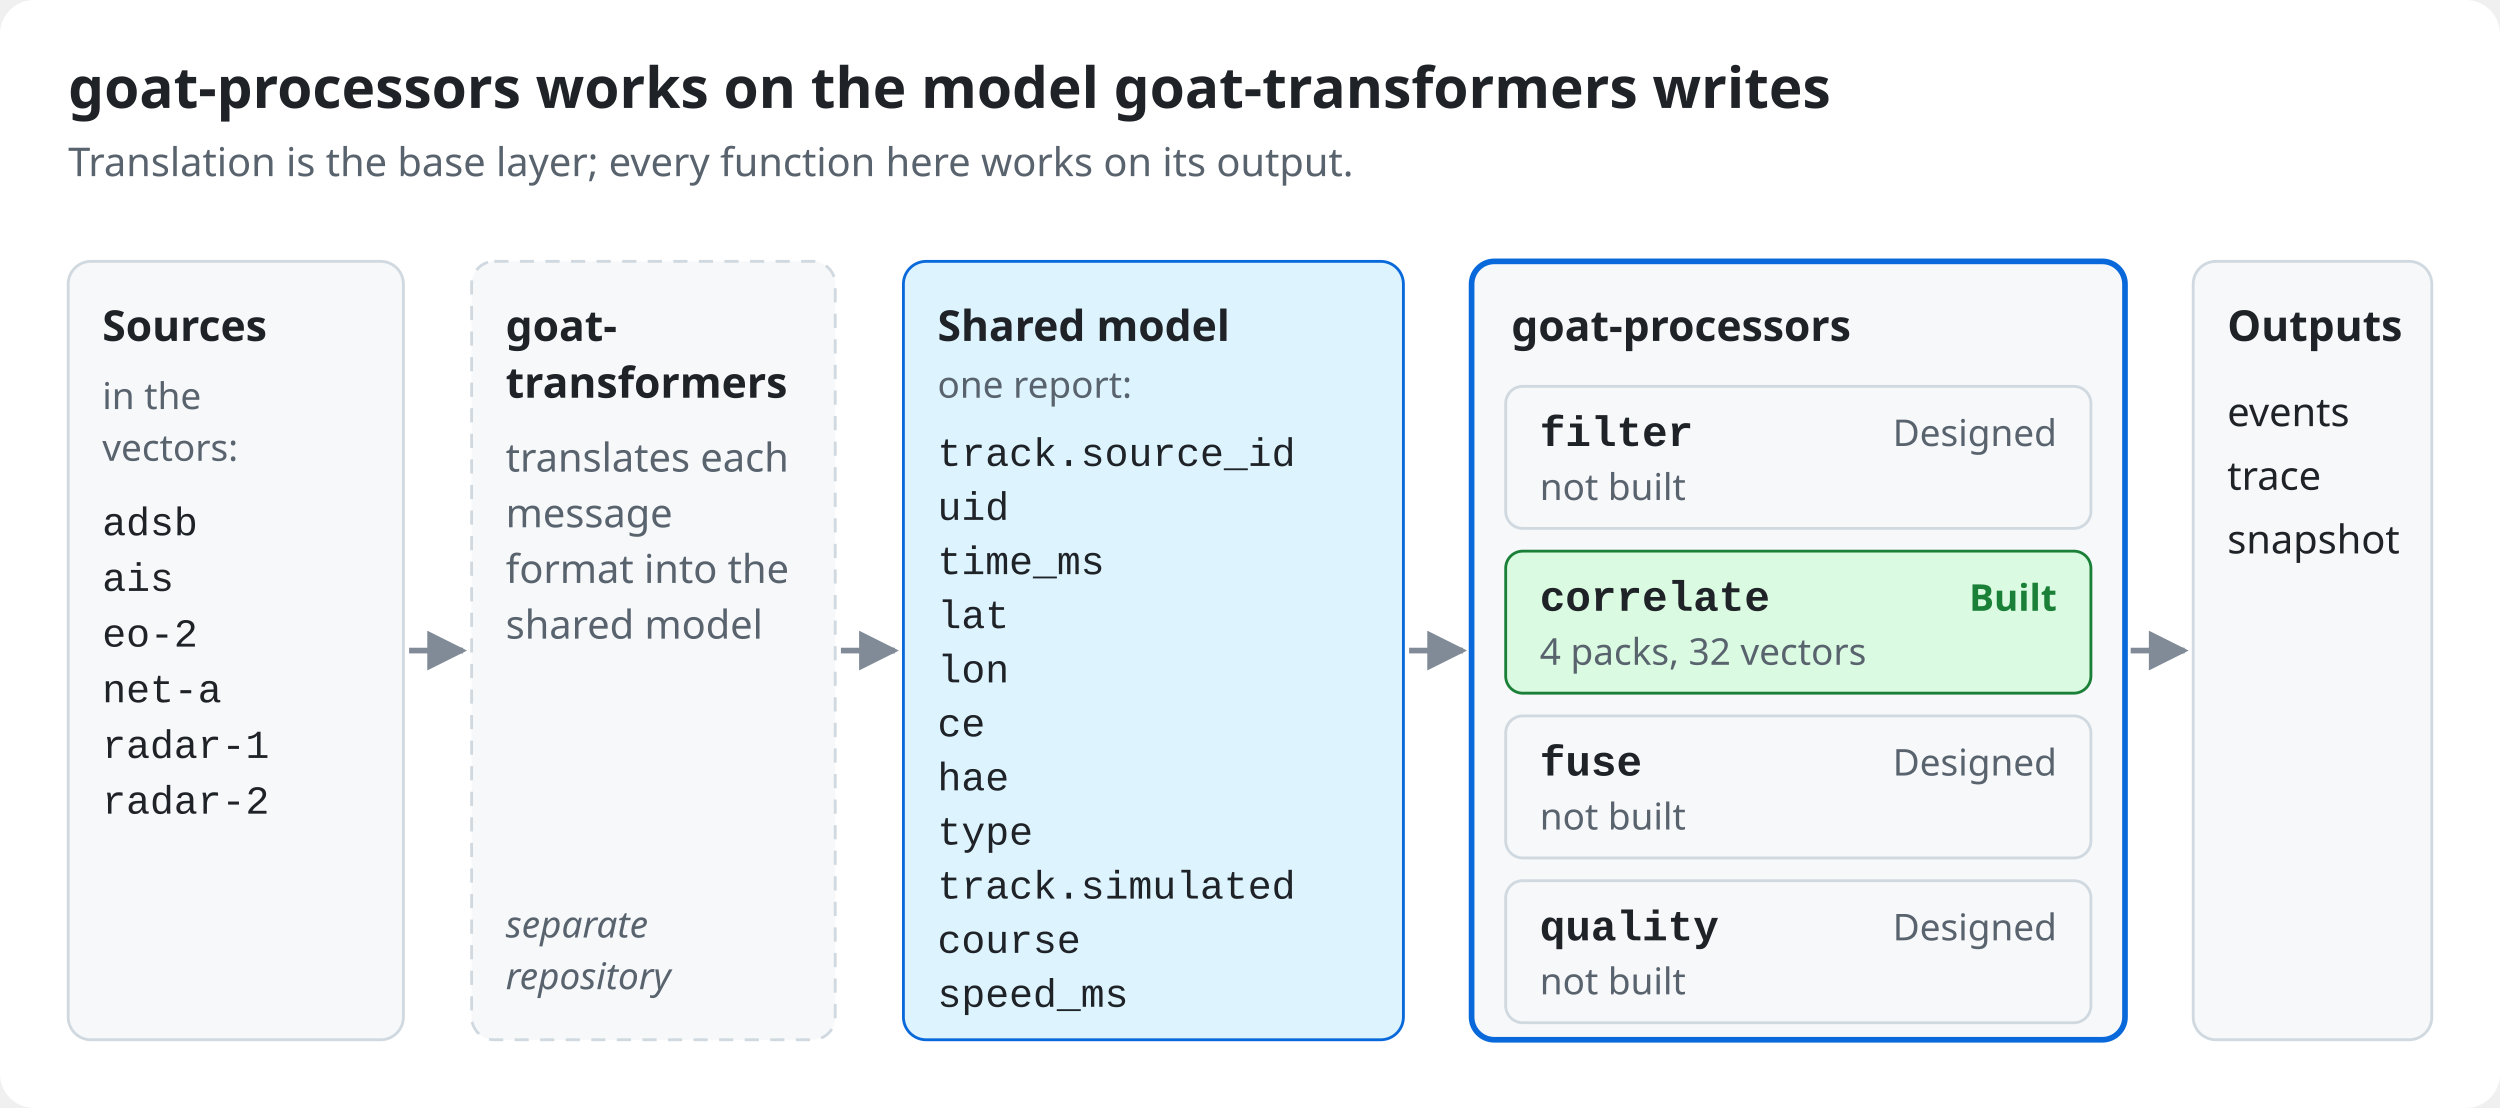
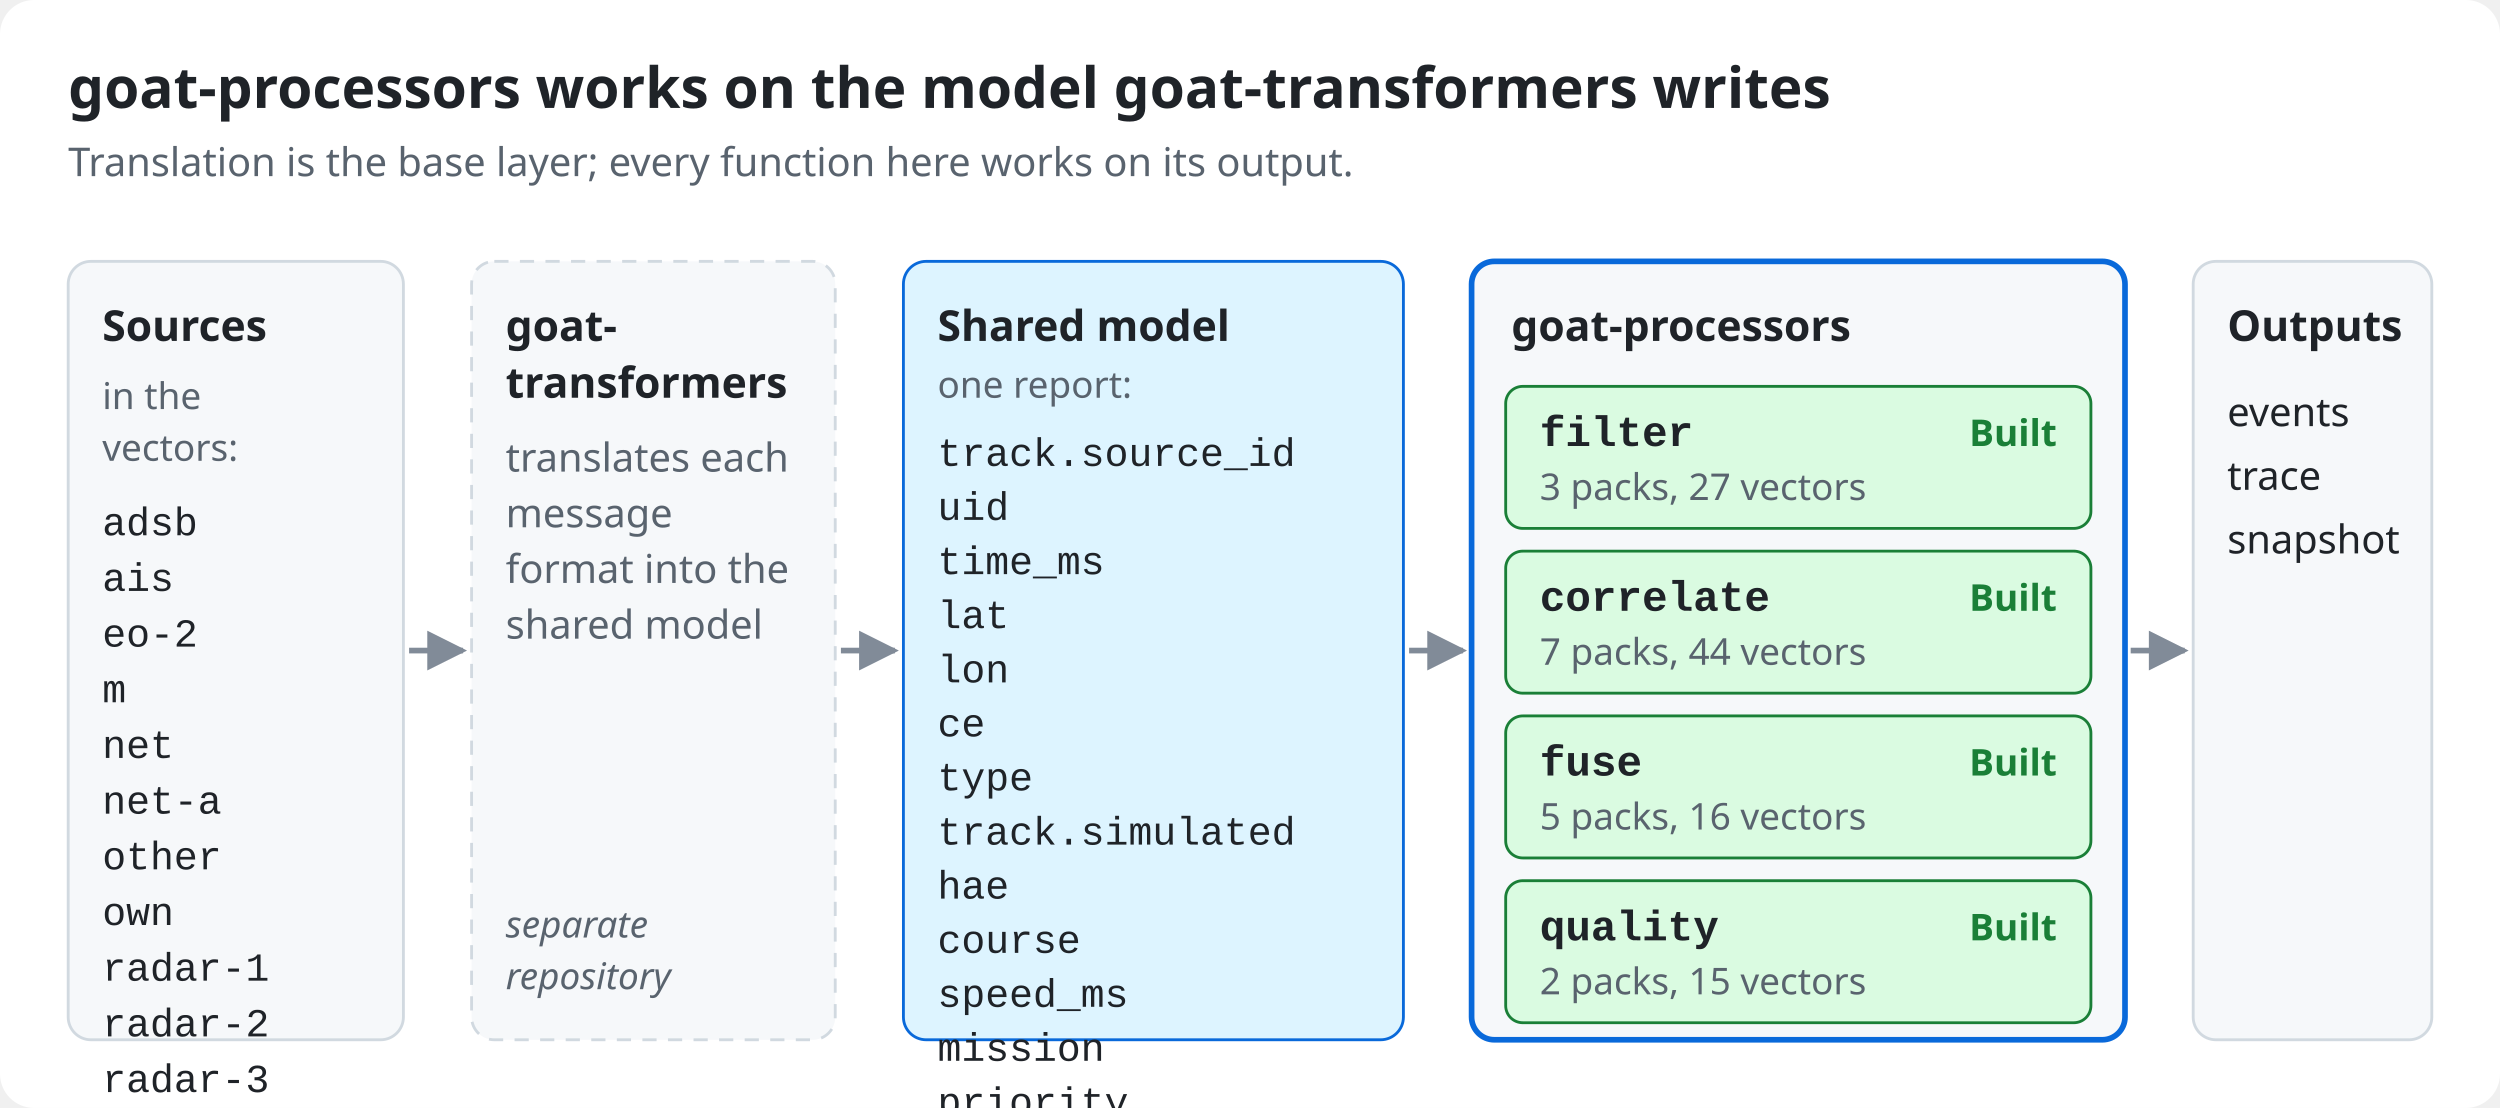
<svg xmlns="http://www.w3.org/2000/svg" viewBox="0 0 880 390" width="880" height="390" role="img" aria-labelledby="t d" font-family="-apple-system, BlinkMacSystemFont, 'Segoe UI', 'Noto Sans', Helvetica, Arial, sans-serif">
  <defs>
    <marker id="arrow" viewBox="0 0 10 10" refX="9" refY="5" markerWidth="7" markerHeight="7" orient="auto-start-reverse">
      <path d="M0,0L10,5L0,10z" fill="#818b98" />
    </marker>
  </defs>
  <rect width="100%" height="100%" rx="12" fill="#ffffff" />
  <text x="24" y="38" font-size="20" fill="#1f2328" text-anchor="start" font-weight="600">goat-processors works on the model goat-transformers writes</text>
  <text x="24" y="62" font-size="14" fill="#59636e" text-anchor="start">Translation is the base layer; every function here works on its output.</text>
  <rect x="24" y="92" width="118" height="274" rx="8" fill="#f6f8fa" stroke="#d1d9e0" stroke-width="1" />
  <text x="36" y="120" font-size="15" fill="#1f2328" text-anchor="start" font-weight="600">Sources</text>
  <text x="36" y="144" font-size="13" fill="#59636e" text-anchor="start">in the</text>
  <text x="36" y="162.2" font-size="13" fill="#59636e" text-anchor="start">vectors:</text>
  <text x="36" y="188.4" font-size="14" fill="#1f2328" text-anchor="start" font-family="ui-monospace, SFMono-Regular, 'SF Mono', Menlo, Consolas, 'Liberation Mono', monospace">adsb</text>
  <text x="36" y="208" font-size="14" fill="#1f2328" text-anchor="start" font-family="ui-monospace, SFMono-Regular, 'SF Mono', Menlo, Consolas, 'Liberation Mono', monospace">ais</text>
  <text x="36" y="227.6" font-size="14" fill="#1f2328" text-anchor="start" font-family="ui-monospace, SFMono-Regular, 'SF Mono', Menlo, Consolas, 'Liberation Mono', monospace">eo-2</text>
-   <text x="36" y="247.2" font-size="14" fill="#1f2328" text-anchor="start" font-family="ui-monospace, SFMono-Regular, 'SF Mono', Menlo, Consolas, 'Liberation Mono', monospace">net-a</text>
-   <text x="36" y="266.8" font-size="14" fill="#1f2328" text-anchor="start" font-family="ui-monospace, SFMono-Regular, 'SF Mono', Menlo, Consolas, 'Liberation Mono', monospace">radar-1</text>
-   <text x="36" y="286.4" font-size="14" fill="#1f2328" text-anchor="start" font-family="ui-monospace, SFMono-Regular, 'SF Mono', Menlo, Consolas, 'Liberation Mono', monospace">radar-2</text>
+   <text x="36" y="247.2" font-size="14" fill="#1f2328" text-anchor="start" font-family="ui-monospace, SFMono-Regular, 'SF Mono', Menlo, Consolas, 'Liberation Mono', monospace">m</text>
+   <text x="36" y="266.8" font-size="14" fill="#1f2328" text-anchor="start" font-family="ui-monospace, SFMono-Regular, 'SF Mono', Menlo, Consolas, 'Liberation Mono', monospace">net</text>
+   <text x="36" y="286.4" font-size="14" fill="#1f2328" text-anchor="start" font-family="ui-monospace, SFMono-Regular, 'SF Mono', Menlo, Consolas, 'Liberation Mono', monospace">net-a</text>
+   <text x="36" y="306" font-size="14" fill="#1f2328" text-anchor="start" font-family="ui-monospace, SFMono-Regular, 'SF Mono', Menlo, Consolas, 'Liberation Mono', monospace">other</text>
+   <text x="36" y="325.6" font-size="14" fill="#1f2328" text-anchor="start" font-family="ui-monospace, SFMono-Regular, 'SF Mono', Menlo, Consolas, 'Liberation Mono', monospace">own</text>
+   <text x="36" y="345.2" font-size="14" fill="#1f2328" text-anchor="start" font-family="ui-monospace, SFMono-Regular, 'SF Mono', Menlo, Consolas, 'Liberation Mono', monospace">radar-1</text>
+   <text x="36" y="364.8" font-size="14" fill="#1f2328" text-anchor="start" font-family="ui-monospace, SFMono-Regular, 'SF Mono', Menlo, Consolas, 'Liberation Mono', monospace">radar-2</text>
+   <text x="36" y="384.4" font-size="14" fill="#1f2328" text-anchor="start" font-family="ui-monospace, SFMono-Regular, 'SF Mono', Menlo, Consolas, 'Liberation Mono', monospace">radar-3</text>
+   <text x="36" y="404" font-size="14" fill="#1f2328" text-anchor="start" font-family="ui-monospace, SFMono-Regular, 'SF Mono', Menlo, Consolas, 'Liberation Mono', monospace">range</text>
+   <text x="36" y="423.6" font-size="14" fill="#1f2328" text-anchor="start" font-family="ui-monospace, SFMono-Regular, 'SF Mono', Menlo, Consolas, 'Liberation Mono', monospace">sat</text>
+   <text x="36" y="443.2" font-size="14" fill="#1f2328" text-anchor="start" font-family="ui-monospace, SFMono-Regular, 'SF Mono', Menlo, Consolas, 'Liberation Mono', monospace">trk-a</text>
+   <text x="36" y="462.8" font-size="14" fill="#1f2328" text-anchor="start" font-family="ui-monospace, SFMono-Regular, 'SF Mono', Menlo, Consolas, 'Liberation Mono', monospace">trk-b</text>
+   <text x="36" y="482.4" font-size="14" fill="#1f2328" text-anchor="start" font-family="ui-monospace, SFMono-Regular, 'SF Mono', Menlo, Consolas, 'Liberation Mono', monospace">zz</text>
  <rect x="166" y="92" width="128" height="274" rx="8" fill="#f6f8fa" stroke="#d1d9e0" stroke-width="1" stroke-dasharray="5 4" />
  <text x="178" y="120" font-size="15" fill="#1f2328" text-anchor="start" font-weight="600">goat-</text>
  <text x="178" y="140" font-size="15" fill="#1f2328" text-anchor="start" font-weight="600">transformers</text>
  <text x="178" y="166" font-size="14" fill="#59636e" text-anchor="start">translates each</text>
  <text x="178" y="185.6" font-size="14" fill="#59636e" text-anchor="start">message</text>
  <text x="178" y="205.2" font-size="14" fill="#59636e" text-anchor="start">format into the</text>
  <text x="178" y="224.8" font-size="14" fill="#59636e" text-anchor="start">shared model</text>
  <text x="178" y="330" font-size="13" fill="#59636e" text-anchor="start" font-style="italic">separate</text>
  <text x="178" y="348.2" font-size="13" fill="#59636e" text-anchor="start" font-style="italic">repository</text>
  <rect x="318" y="92" width="176" height="274" rx="8" fill="#ddf4ff" stroke="#0969da" stroke-width="1" />
  <text x="330" y="120" font-size="15" fill="#1f2328" text-anchor="start" font-weight="600">Shared model</text>
  <text x="330" y="140" font-size="13" fill="#59636e" text-anchor="start">one report:</text>
  <text x="330" y="164" font-size="14" fill="#1f2328" text-anchor="start" font-family="ui-monospace, SFMono-Regular, 'SF Mono', Menlo, Consolas, 'Liberation Mono', monospace">track.source_id</text>
  <text x="330" y="183" font-size="14" fill="#1f2328" text-anchor="start" font-family="ui-monospace, SFMono-Regular, 'SF Mono', Menlo, Consolas, 'Liberation Mono', monospace">uid</text>
  <text x="330" y="202.1" font-size="14" fill="#1f2328" text-anchor="start" font-family="ui-monospace, SFMono-Regular, 'SF Mono', Menlo, Consolas, 'Liberation Mono', monospace">time_ms</text>
  <text x="330" y="221.1" font-size="14" fill="#1f2328" text-anchor="start" font-family="ui-monospace, SFMono-Regular, 'SF Mono', Menlo, Consolas, 'Liberation Mono', monospace">lat</text>
  <text x="330" y="240.2" font-size="14" fill="#1f2328" text-anchor="start" font-family="ui-monospace, SFMono-Regular, 'SF Mono', Menlo, Consolas, 'Liberation Mono', monospace">lon</text>
  <text x="330" y="259.2" font-size="14" fill="#1f2328" text-anchor="start" font-family="ui-monospace, SFMono-Regular, 'SF Mono', Menlo, Consolas, 'Liberation Mono', monospace">ce</text>
-   <text x="330" y="278.2" font-size="14" fill="#1f2328" text-anchor="start" font-family="ui-monospace, SFMono-Regular, 'SF Mono', Menlo, Consolas, 'Liberation Mono', monospace">hae</text>
-   <text x="330" y="297.3" font-size="14" fill="#1f2328" text-anchor="start" font-family="ui-monospace, SFMono-Regular, 'SF Mono', Menlo, Consolas, 'Liberation Mono', monospace">type</text>
-   <text x="330" y="316.3" font-size="14" fill="#1f2328" text-anchor="start" font-family="ui-monospace, SFMono-Regular, 'SF Mono', Menlo, Consolas, 'Liberation Mono', monospace">track.simulated</text>
+   <text x="330" y="278.2" font-size="14" fill="#1f2328" text-anchor="start" font-family="ui-monospace, SFMono-Regular, 'SF Mono', Menlo, Consolas, 'Liberation Mono', monospace">type</text>
+   <text x="330" y="297.3" font-size="14" fill="#1f2328" text-anchor="start" font-family="ui-monospace, SFMono-Regular, 'SF Mono', Menlo, Consolas, 'Liberation Mono', monospace">track.simulated</text>
+   <text x="330" y="316.3" font-size="14" fill="#1f2328" text-anchor="start" font-family="ui-monospace, SFMono-Regular, 'SF Mono', Menlo, Consolas, 'Liberation Mono', monospace">hae</text>
  <text x="330" y="335.4" font-size="14" fill="#1f2328" text-anchor="start" font-family="ui-monospace, SFMono-Regular, 'SF Mono', Menlo, Consolas, 'Liberation Mono', monospace">course</text>
  <text x="330" y="354.4" font-size="14" fill="#1f2328" text-anchor="start" font-family="ui-monospace, SFMono-Regular, 'SF Mono', Menlo, Consolas, 'Liberation Mono', monospace">speed_ms</text>
+   <text x="330" y="373.4" font-size="14" fill="#1f2328" text-anchor="start" font-family="ui-monospace, SFMono-Regular, 'SF Mono', Menlo, Consolas, 'Liberation Mono', monospace">mission</text>
+   <text x="330" y="392.5" font-size="14" fill="#1f2328" text-anchor="start" font-family="ui-monospace, SFMono-Regular, 'SF Mono', Menlo, Consolas, 'Liberation Mono', monospace">priority</text>
+   <text x="330" y="411.5" font-size="14" fill="#1f2328" text-anchor="start" font-family="ui-monospace, SFMono-Regular, 'SF Mono', Menlo, Consolas, 'Liberation Mono', monospace">fuse.group</text>
+   <text x="330" y="430.6" font-size="14" fill="#1f2328" text-anchor="start" font-family="ui-monospace, SFMono-Regular, 'SF Mono', Menlo, Consolas, 'Liberation Mono', monospace">track.confirmed</text>
+   <text x="330" y="449.6" font-size="14" fill="#1f2328" text-anchor="start" font-family="ui-monospace, SFMono-Regular, 'SF Mono', Menlo, Consolas, 'Liberation Mono', monospace">track.confidence</text>
+   <text x="330" y="468.6" font-size="14" fill="#1f2328" text-anchor="start" font-family="ui-monospace, SFMono-Regular, 'SF Mono', Menlo, Consolas, 'Liberation Mono', monospace">callsign</text>
+   <text x="330" y="487.7" font-size="14" fill="#1f2328" text-anchor="start" font-family="ui-monospace, SFMono-Regular, 'SF Mono', Menlo, Consolas, 'Liberation Mono', monospace">track.class</text>
+   <text x="330" y="506.7" font-size="14" fill="#1f2328" text-anchor="start" font-family="ui-monospace, SFMono-Regular, 'SF Mono', Menlo, Consolas, 'Liberation Mono', monospace">quality.marks</text>
+   <text x="330" y="525.8" font-size="14" fill="#1f2328" text-anchor="start" font-family="ui-monospace, SFMono-Regular, 'SF Mono', Menlo, Consolas, 'Liberation Mono', monospace">received_ms</text>
  <rect x="518" y="92" width="230" height="274" rx="8" fill="#f6f8fa" stroke="#0969da" stroke-width="2" />
  <text x="532" y="120" font-size="15" fill="#1f2328" text-anchor="start" font-weight="600">goat-processors</text>
-   <rect x="530" y="136" width="206" height="50" rx="6" fill="#f6f8fa" stroke="#d1d9e0" stroke-width="1" />
+   <rect x="530" y="136" width="206" height="50" rx="6" fill="#dafbe1" stroke="#1a7f37" stroke-width="1" />
  <text x="542" y="157" font-size="15" fill="#1f2328" text-anchor="start" font-weight="600" font-family="ui-monospace, SFMono-Regular, 'SF Mono', Menlo, Consolas, 'Liberation Mono', monospace">filter</text>
-   <text x="724" y="157" font-size="13" fill="#59636e" text-anchor="end">Designed</text>
-   <text x="542" y="176" font-size="13" fill="#59636e" text-anchor="start">not built</text>
+   <text x="724" y="157" font-size="13" fill="#1a7f37" text-anchor="end" font-weight="600">Built</text>
+   <text x="542" y="176" font-size="13" fill="#59636e" text-anchor="start">3 packs, 27 vectors</text>
  <rect x="530" y="194" width="206" height="50" rx="6" fill="#dafbe1" stroke="#1a7f37" stroke-width="1" />
  <text x="542" y="215" font-size="15" fill="#1f2328" text-anchor="start" font-weight="600" font-family="ui-monospace, SFMono-Regular, 'SF Mono', Menlo, Consolas, 'Liberation Mono', monospace">correlate</text>
  <text x="724" y="215" font-size="13" fill="#1a7f37" text-anchor="end" font-weight="600">Built</text>
-   <text x="542" y="234" font-size="13" fill="#59636e" text-anchor="start">4 packs, 32 vectors</text>
-   <rect x="530" y="252" width="206" height="50" rx="6" fill="#f6f8fa" stroke="#d1d9e0" stroke-width="1" />
+   <text x="542" y="234" font-size="13" fill="#59636e" text-anchor="start">7 packs, 44 vectors</text>
+   <rect x="530" y="252" width="206" height="50" rx="6" fill="#dafbe1" stroke="#1a7f37" stroke-width="1" />
  <text x="542" y="273" font-size="15" fill="#1f2328" text-anchor="start" font-weight="600" font-family="ui-monospace, SFMono-Regular, 'SF Mono', Menlo, Consolas, 'Liberation Mono', monospace">fuse</text>
-   <text x="724" y="273" font-size="13" fill="#59636e" text-anchor="end">Designed</text>
-   <text x="542" y="292" font-size="13" fill="#59636e" text-anchor="start">not built</text>
-   <rect x="530" y="310" width="206" height="50" rx="6" fill="#f6f8fa" stroke="#d1d9e0" stroke-width="1" />
+   <text x="724" y="273" font-size="13" fill="#1a7f37" text-anchor="end" font-weight="600">Built</text>
+   <text x="542" y="292" font-size="13" fill="#59636e" text-anchor="start">5 packs, 16 vectors</text>
+   <rect x="530" y="310" width="206" height="50" rx="6" fill="#dafbe1" stroke="#1a7f37" stroke-width="1" />
  <text x="542" y="331" font-size="15" fill="#1f2328" text-anchor="start" font-weight="600" font-family="ui-monospace, SFMono-Regular, 'SF Mono', Menlo, Consolas, 'Liberation Mono', monospace">quality</text>
-   <text x="724" y="331" font-size="13" fill="#59636e" text-anchor="end">Designed</text>
-   <text x="542" y="350" font-size="13" fill="#59636e" text-anchor="start">not built</text>
+   <text x="724" y="331" font-size="13" fill="#1a7f37" text-anchor="end" font-weight="600">Built</text>
+   <text x="542" y="350" font-size="13" fill="#59636e" text-anchor="start">2 packs, 15 vectors</text>
  <rect x="772" y="92" width="84" height="274" rx="8" fill="#f6f8fa" stroke="#d1d9e0" stroke-width="1" />
  <text x="784" y="120" font-size="15" fill="#1f2328" text-anchor="start" font-weight="600">Outputs</text>
  <text x="784" y="150" font-size="14" fill="#1f2328" text-anchor="start">events</text>
  <text x="784" y="172.4" font-size="14" fill="#1f2328" text-anchor="start">trace</text>
  <text x="784" y="194.8" font-size="14" fill="#1f2328" text-anchor="start">snapshot</text>
  <line x1="144" y1="229" x2="163" y2="229" stroke="#818b98" stroke-width="2" marker-end="url(#arrow)" />
  <line x1="296" y1="229" x2="315" y2="229" stroke="#818b98" stroke-width="2" marker-end="url(#arrow)" />
  <line x1="496" y1="229" x2="515" y2="229" stroke="#818b98" stroke-width="2" marker-end="url(#arrow)" />
  <line x1="750" y1="229" x2="769" y2="229" stroke="#818b98" stroke-width="2" marker-end="url(#arrow)" />
</svg>
